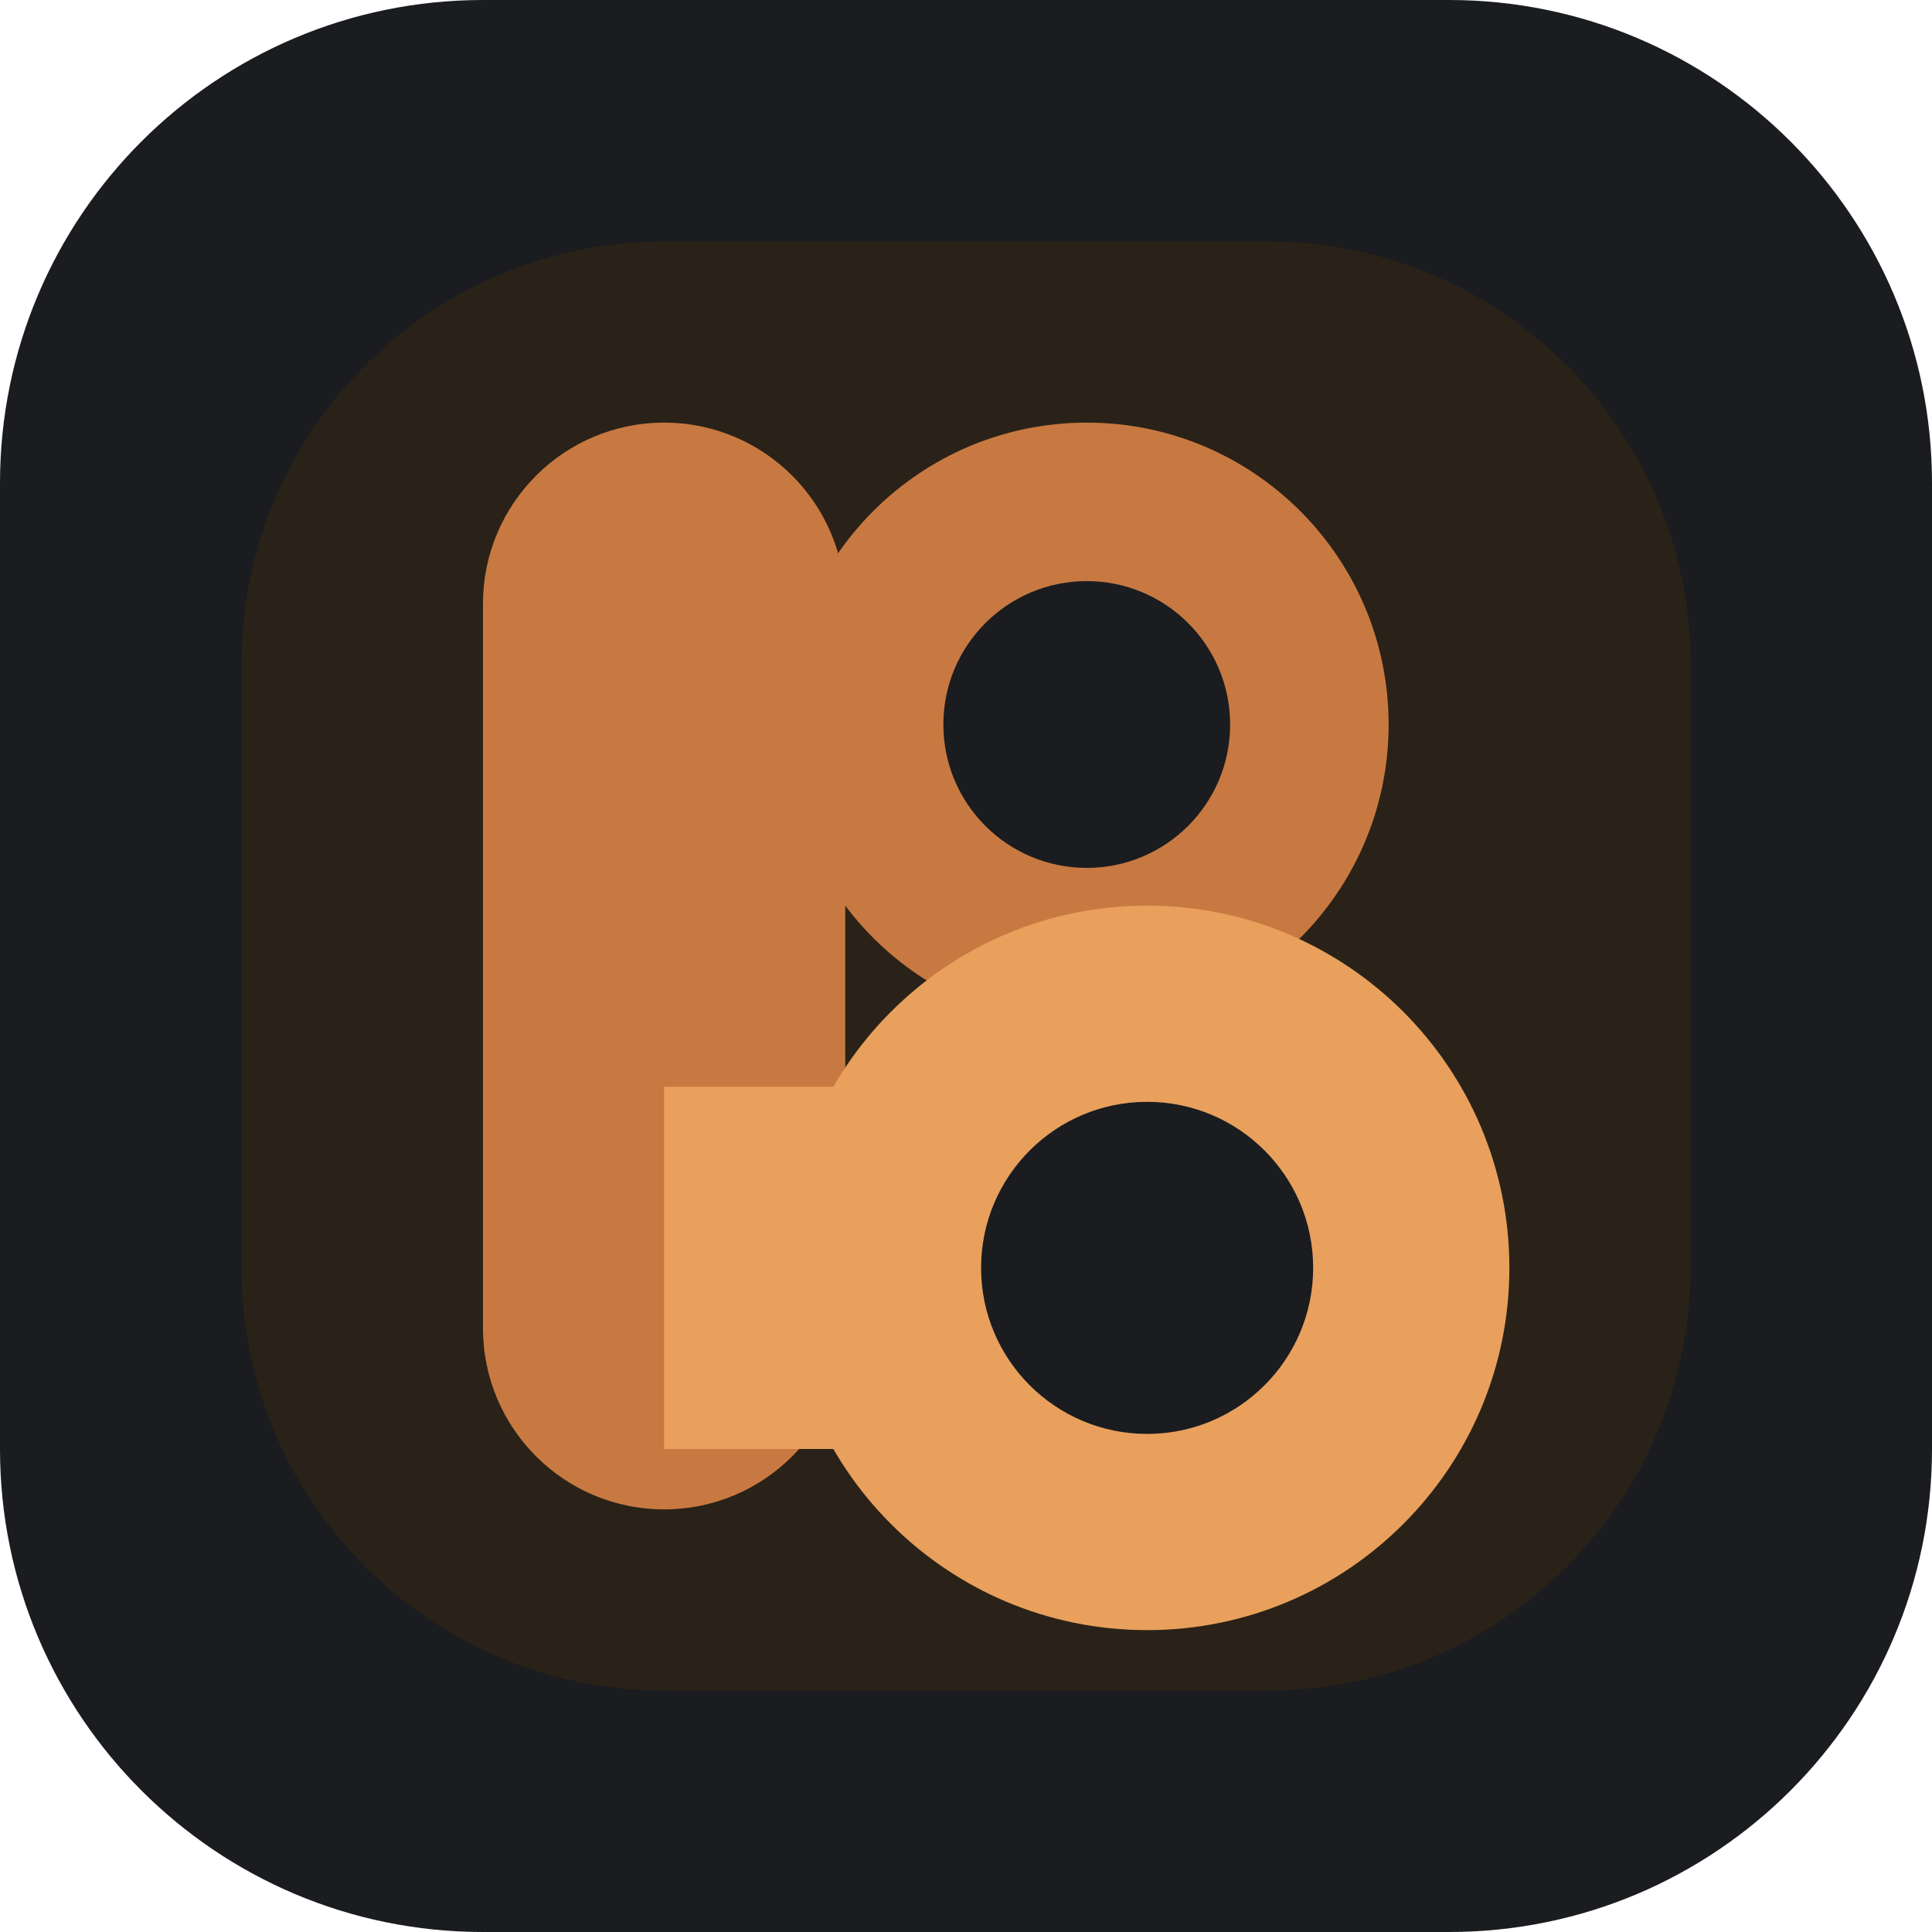
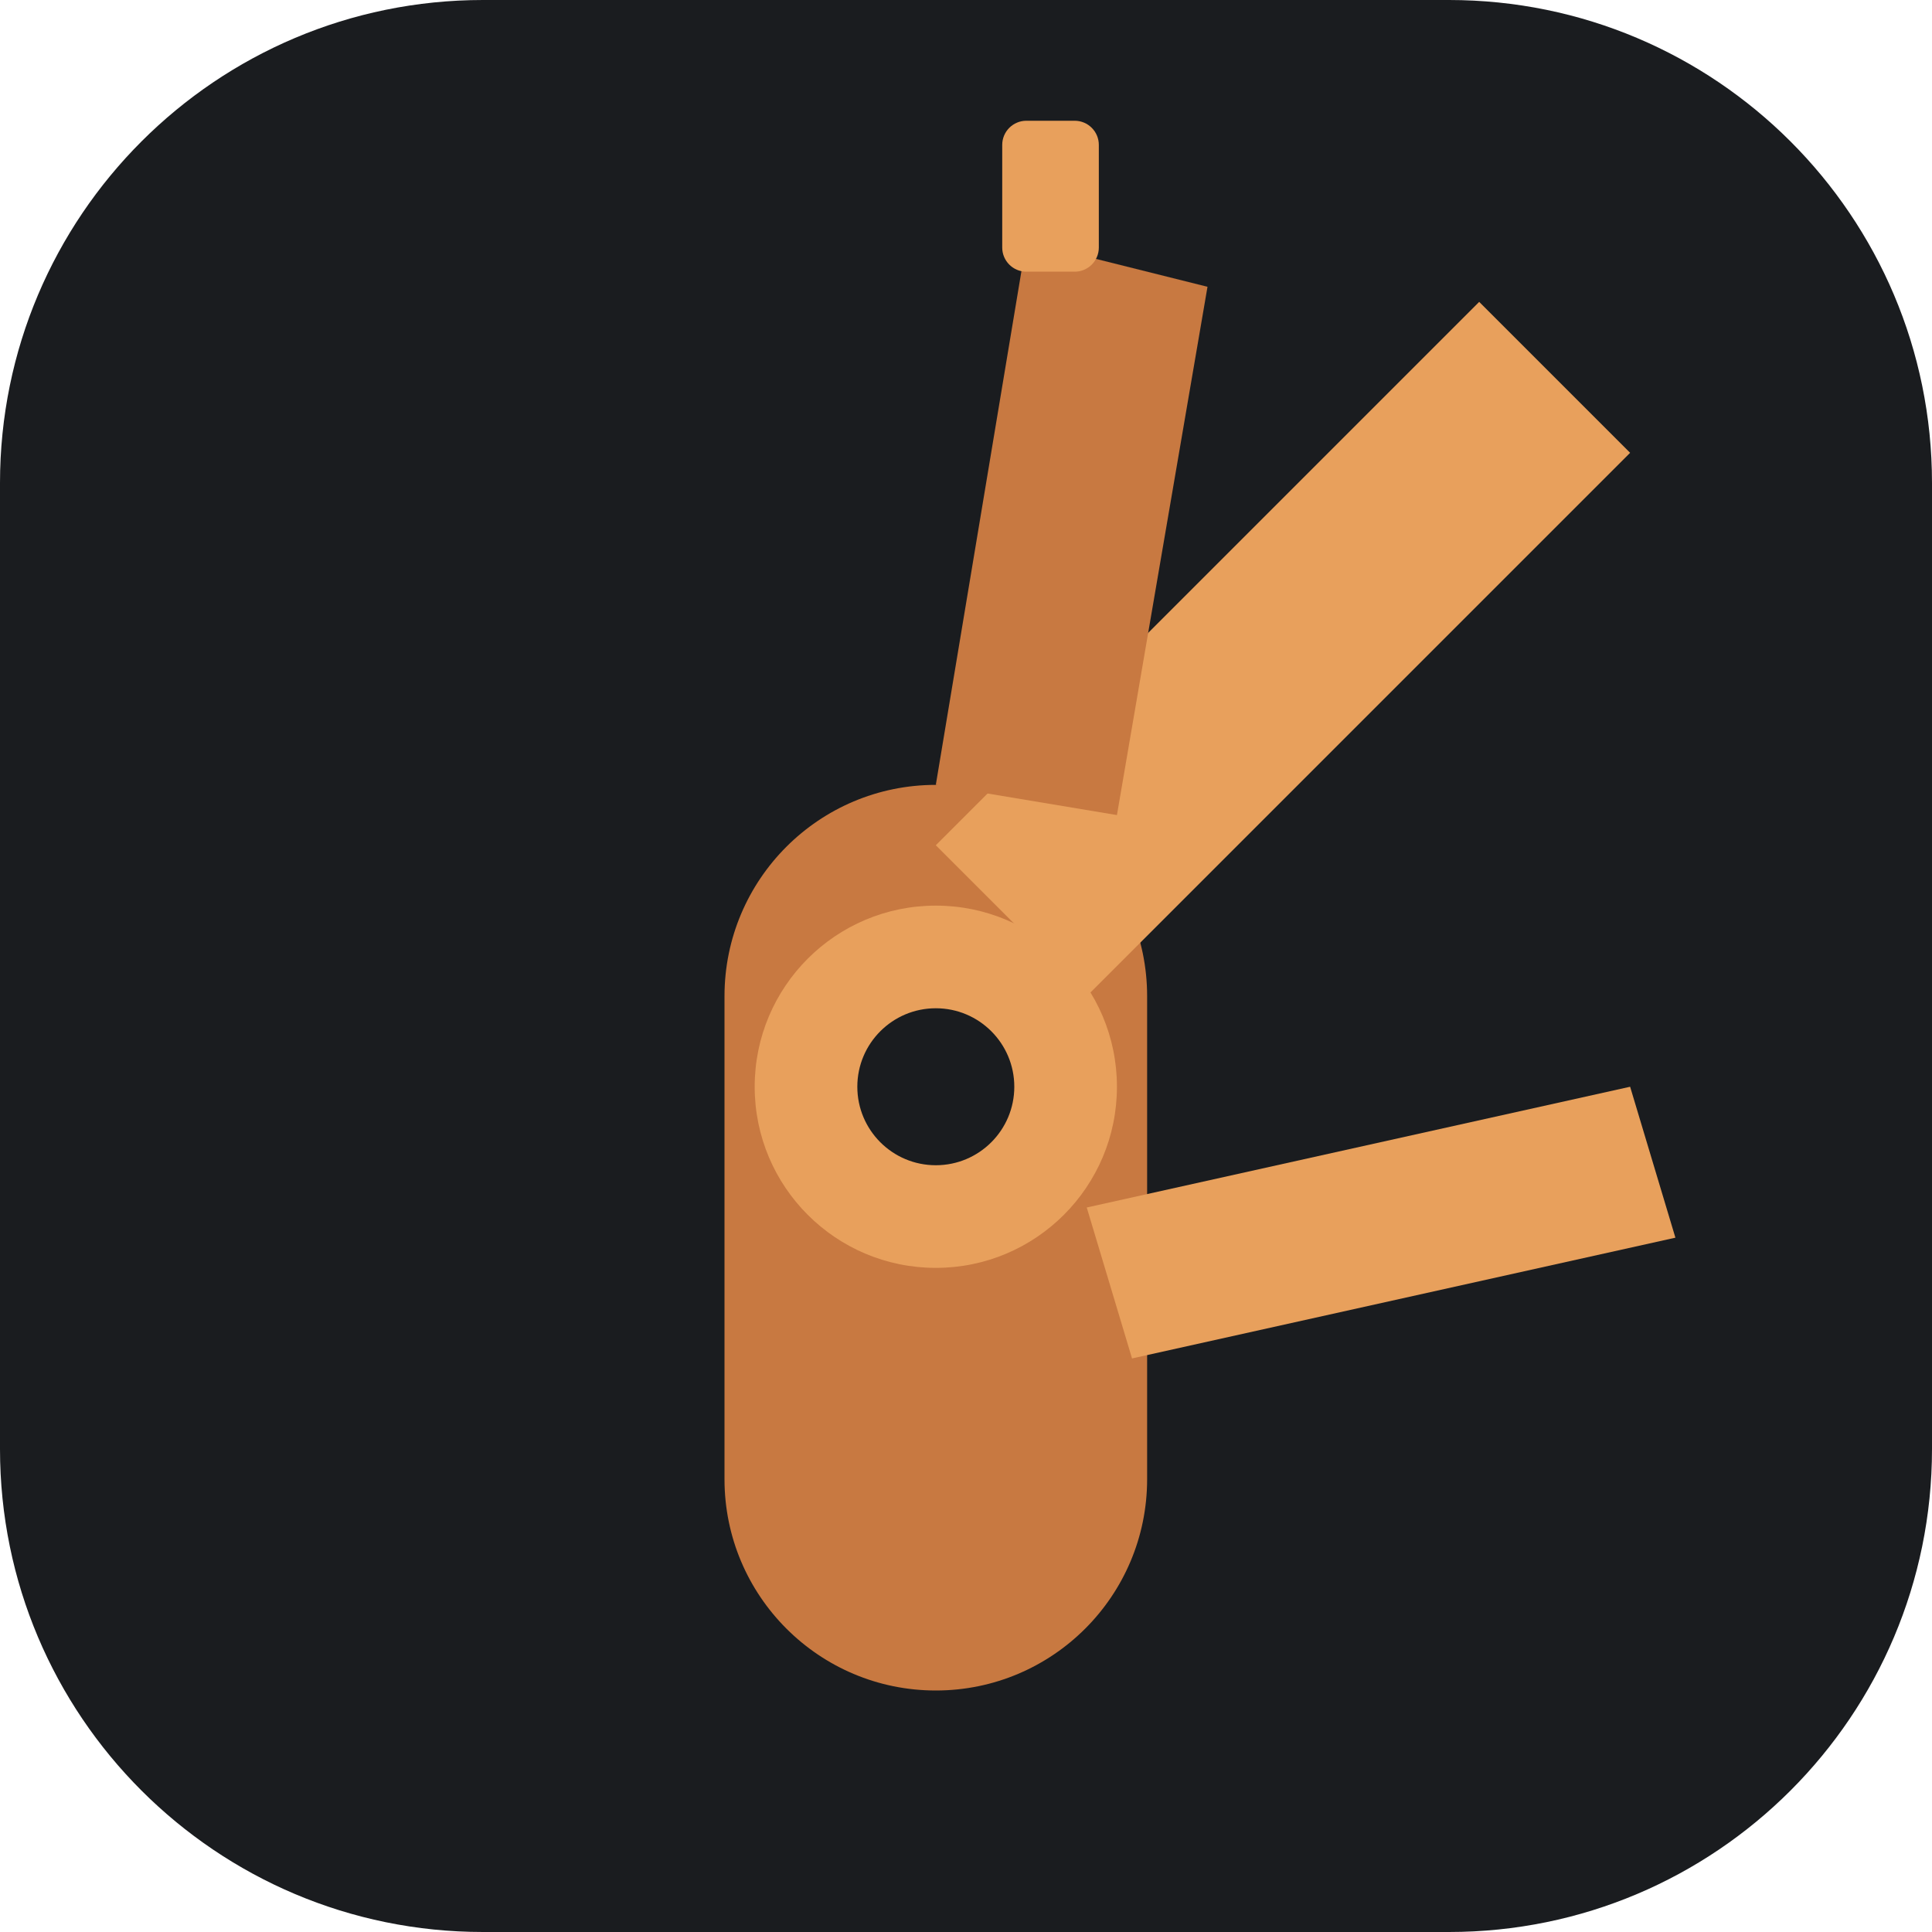
<svg xmlns="http://www.w3.org/2000/svg" viewBox="0 0 64 64" role="img" aria-label="bindsmith">
  <rect width="64" height="64" rx="16" fill="#1A1C1F" />
-   <rect x="8" y="8" width="48" height="48" rx="14" fill="#2A2218" />
-   <rect x="16" y="14" width="12" height="36" rx="6" fill="#C87941" />
-   <circle cx="36" cy="24" r="10" fill="#C87941" />
-   <circle cx="36" cy="24" r="4.75" fill="#1A1C1F" />
-   <circle cx="38" cy="42" r="12" fill="#E8A05C" />
-   <circle cx="38" cy="42" r="5.5" fill="#1A1C1F" />
-   <rect x="22" y="20" width="6" height="8" fill="#C87941" />
-   <rect x="22" y="36" width="8" height="12" fill="#E8A05C" />
+   <rect x="24" y="26" width="14" height="30" rx="7" fill="#C87941" />
+   <path d="M31 28 L49 10 L54 15 L36 33 Z" fill="#E8A05C" />
+   <path d="M31 26 L34 8 L40 9.5 L37 27 Z" fill="#C87941" />
+   <rect x="33.2" y="4" width="3.2" height="5" rx="0.8" fill="#E8A05C" />
+   <path d="M36 40 L54 36 L55.5 41 L37.5 45 Z" fill="#E8A05C" />
+   <circle cx="31" cy="36" r="6" fill="#E8A05C" />
+   <circle cx="31" cy="36" r="2.6" fill="#1A1C1F" />
</svg>
